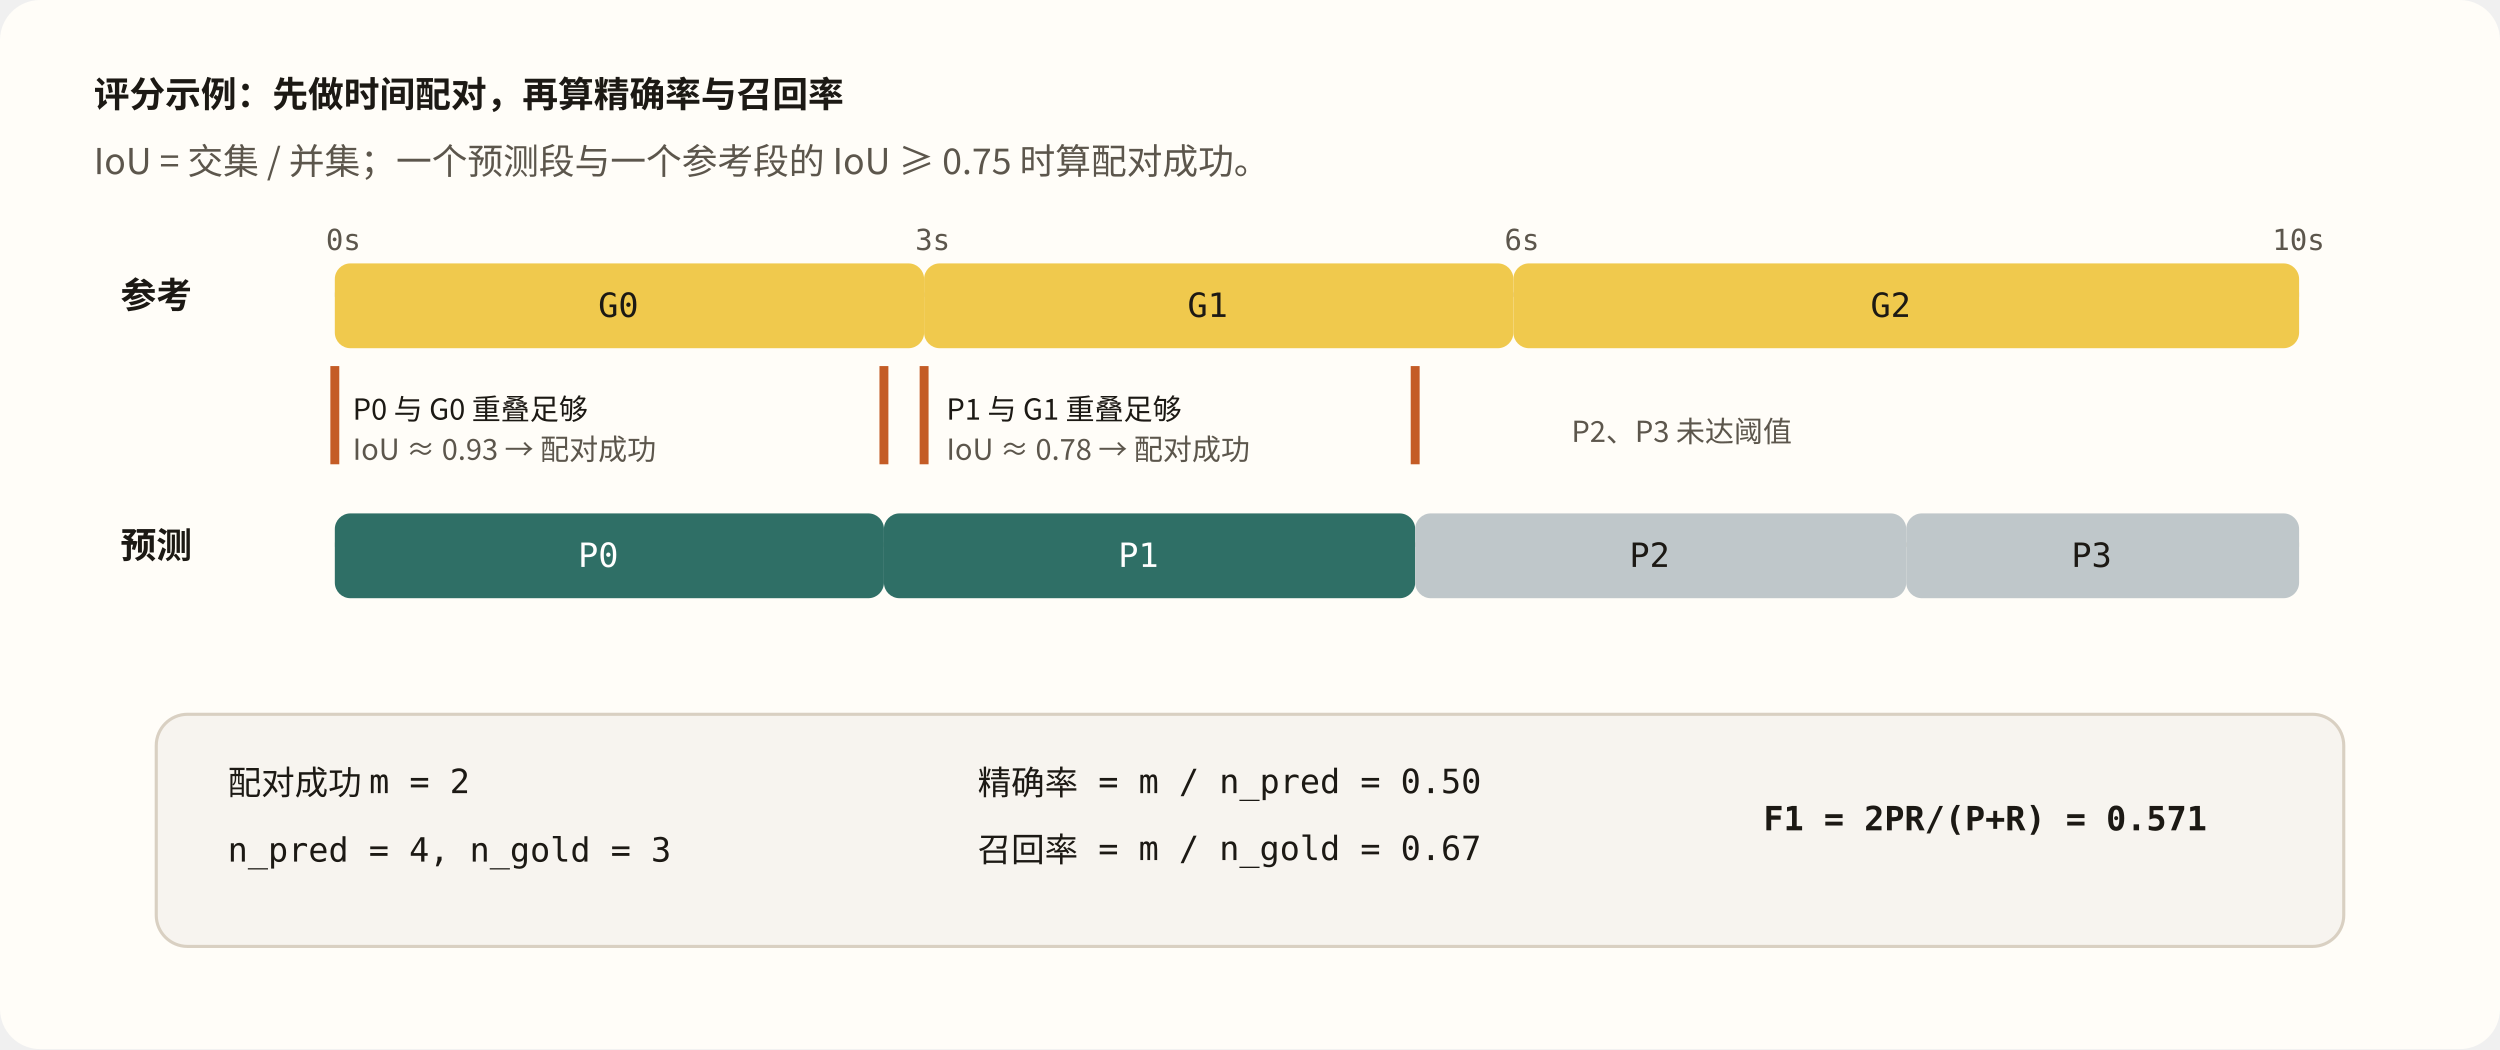
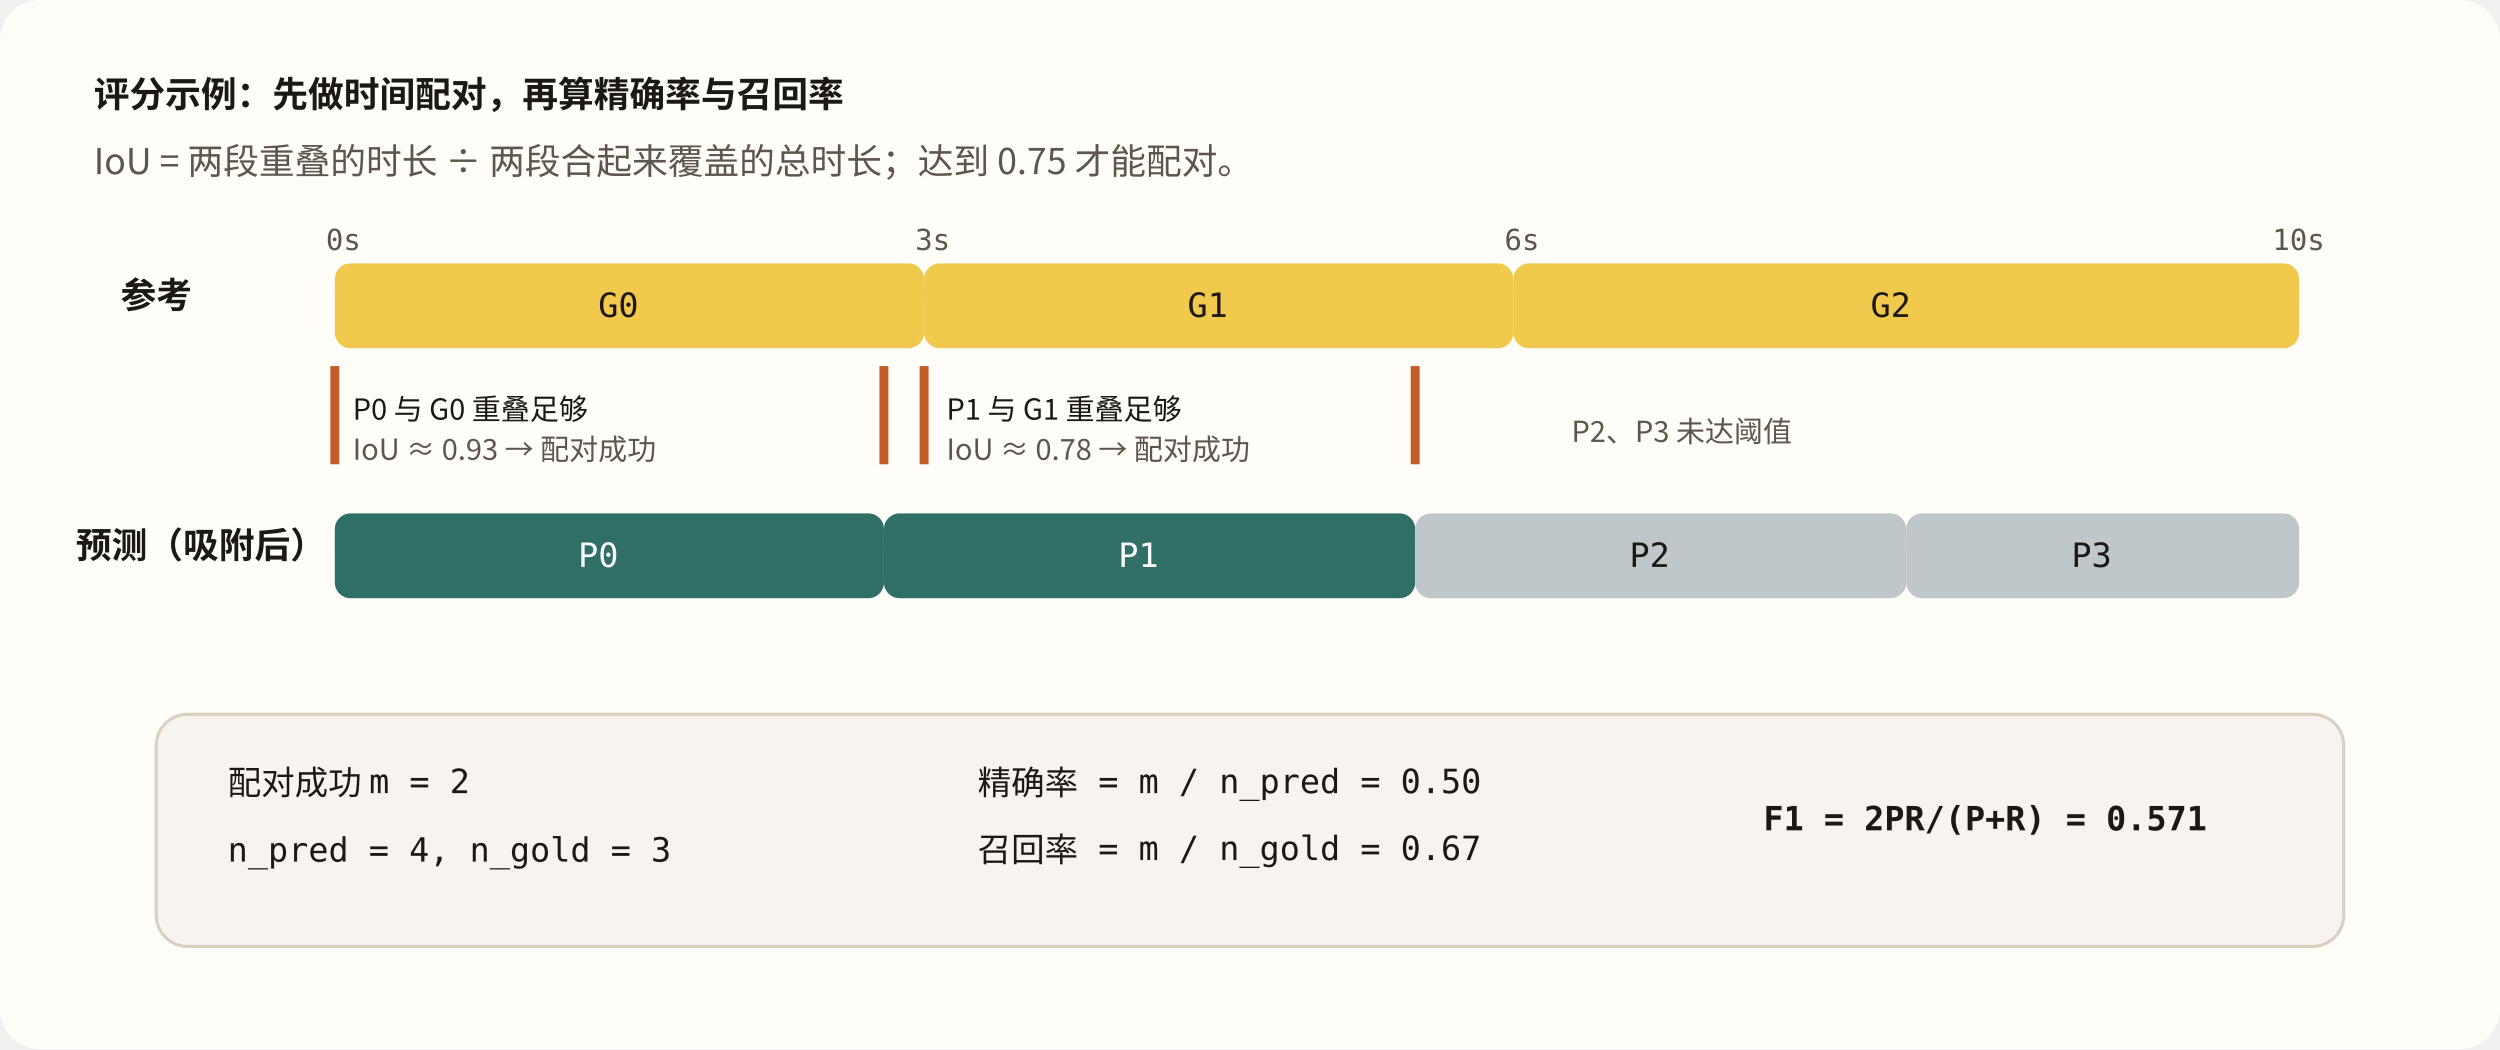
<svg xmlns="http://www.w3.org/2000/svg" viewBox="0 0 1120 470" role="img" aria-labelledby="title desc">
  <defs>
    <style>
      .bg{fill:#fffdf8}.ink{fill:#1c1914}.muted{fill:#5c564c}.axis{stroke:#d9d0c2;stroke-width:2}
      .gold{fill:#f0c94d}.pred{fill:#2f6f66}.miss{fill:#bfc7ca}.mark{stroke:#c45c26;stroke-width:4}
      .box{fill:#f7f4ef;stroke:#d9d0c2;stroke-width:1.4}.txt{font:16px "IBM Plex Sans","Noto Sans CJK SC","PingFang SC","Microsoft YaHei",Arial,sans-serif}
      .mono{font:15px "IBM Plex Mono",monospace}.small{font-size:13px}.label{font-weight:700}
    </style>
  </defs>
  <rect width="1120" height="470" rx="18" class="bg" />
  <text x="42" y="48" class="txt label ink">评分示例：先做时间配对，再算精确率与召回率</text>
-   <text x="42" y="78" class="txt muted">IoU = 交集 / 并集；一个预测段与一个参考段的 IoU ≥ 0.75 时算配对成功。</text>
+   <text x="42" y="78" class="txt muted">IoU = 两段重叠的时长 ÷ 两段合起来覆盖的总时长；达到 0.75 才能配对。</text>
  <line x1="150" y1="132" x2="1030" y2="132" class="axis" />
  <line x1="150" y1="244" x2="1030" y2="244" class="axis" />
  <text x="54" y="138" class="txt label ink">参考</text>
-   <text x="54" y="250" class="txt label ink">预测</text>
+   <text x="34" y="250" class="txt label ink">预测（吸附后）</text>
  <g class="mono small muted">
    <text x="146" y="112">0s</text>
    <text x="410" y="112">3s</text>
    <text x="674" y="112">6s</text>
    <text x="1018" y="112">10s</text>
  </g>
  <rect x="150" y="118" width="264" height="38" rx="7" class="gold" />
  <text x="268" y="142" class="mono ink">G0</text>
  <rect x="414" y="118" width="264" height="38" rx="7" class="gold" />
  <text x="532" y="142" class="mono ink">G1</text>
  <rect x="678" y="118" width="352" height="38" rx="7" class="gold" />
  <text x="838" y="142" class="mono ink">G2</text>
  <rect x="150" y="230" width="246" height="38" rx="7" class="pred" />
  <text x="259" y="254" class="mono" fill="#fff">P0</text>
  <rect x="396" y="230" width="238" height="38" rx="7" class="pred" />
  <text x="501" y="254" class="mono" fill="#fff">P1</text>
  <rect x="634" y="230" width="220" height="38" rx="7" class="miss" />
  <text x="730" y="254" class="mono ink">P2</text>
  <rect x="854" y="230" width="176" height="38" rx="7" class="miss" />
  <text x="928" y="254" class="mono ink">P3</text>
  <path d="M150 164v44M396 164v44" class="mark" />
  <path d="M414 164v44M634 164v44" class="mark" />
  <text x="158" y="188" class="txt small ink">P0 与 G0 重叠足够</text>
  <text x="158" y="206" class="txt small muted">IoU ≈ 0.93 → 配对成功</text>
  <text x="424" y="188" class="txt small ink">P1 与 G1 重叠足够</text>
  <text x="424" y="206" class="txt small muted">IoU ≈ 0.78 → 配对成功</text>
  <text x="704" y="198" class="txt small muted">P2、P3 未达阈值</text>
  <rect x="70" y="320" width="980" height="104" rx="14" class="box" />
  <text x="102" y="356" class="mono ink">配对成功 m = 2</text>
  <text x="102" y="386" class="mono ink">n_pred = 4, n_gold = 3</text>
  <text x="438" y="356" class="mono ink">精确率 = m / n_pred = 0.50</text>
  <text x="438" y="386" class="mono ink">召回率 = m / n_gold = 0.67</text>
  <text x="790" y="372" class="mono label ink">F1 = 2PR/(P+R) = 0.571</text>
</svg>
